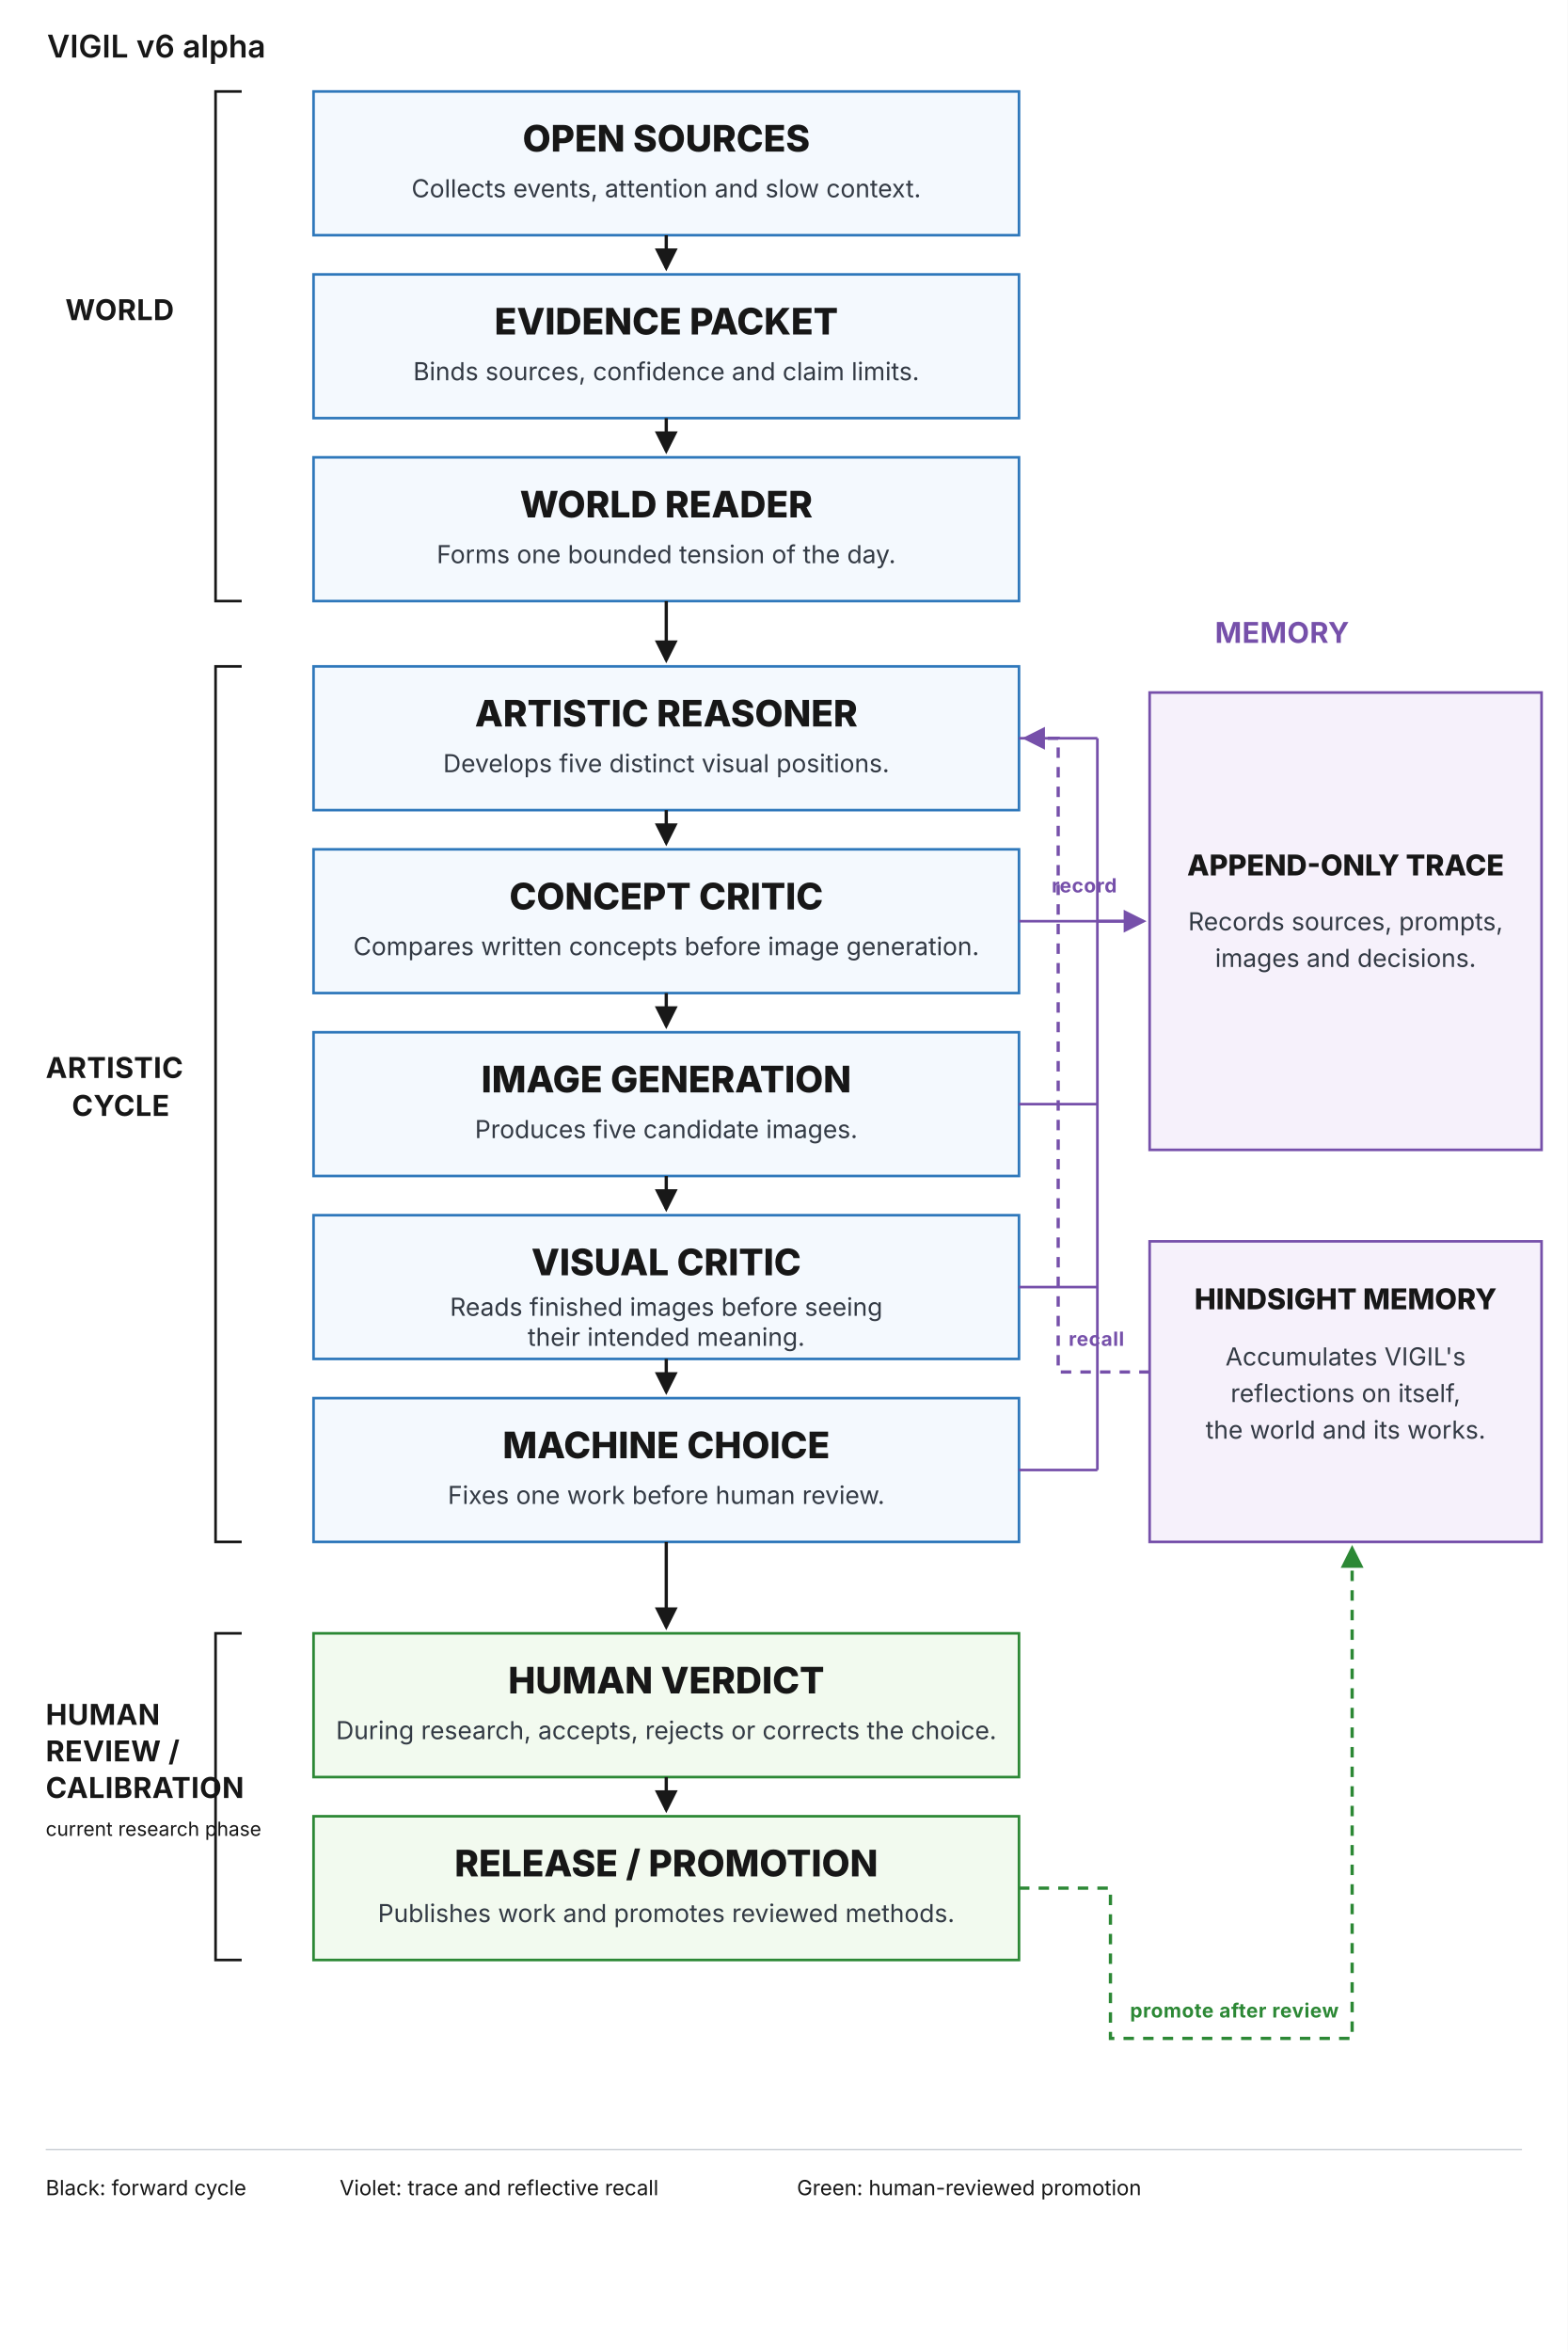
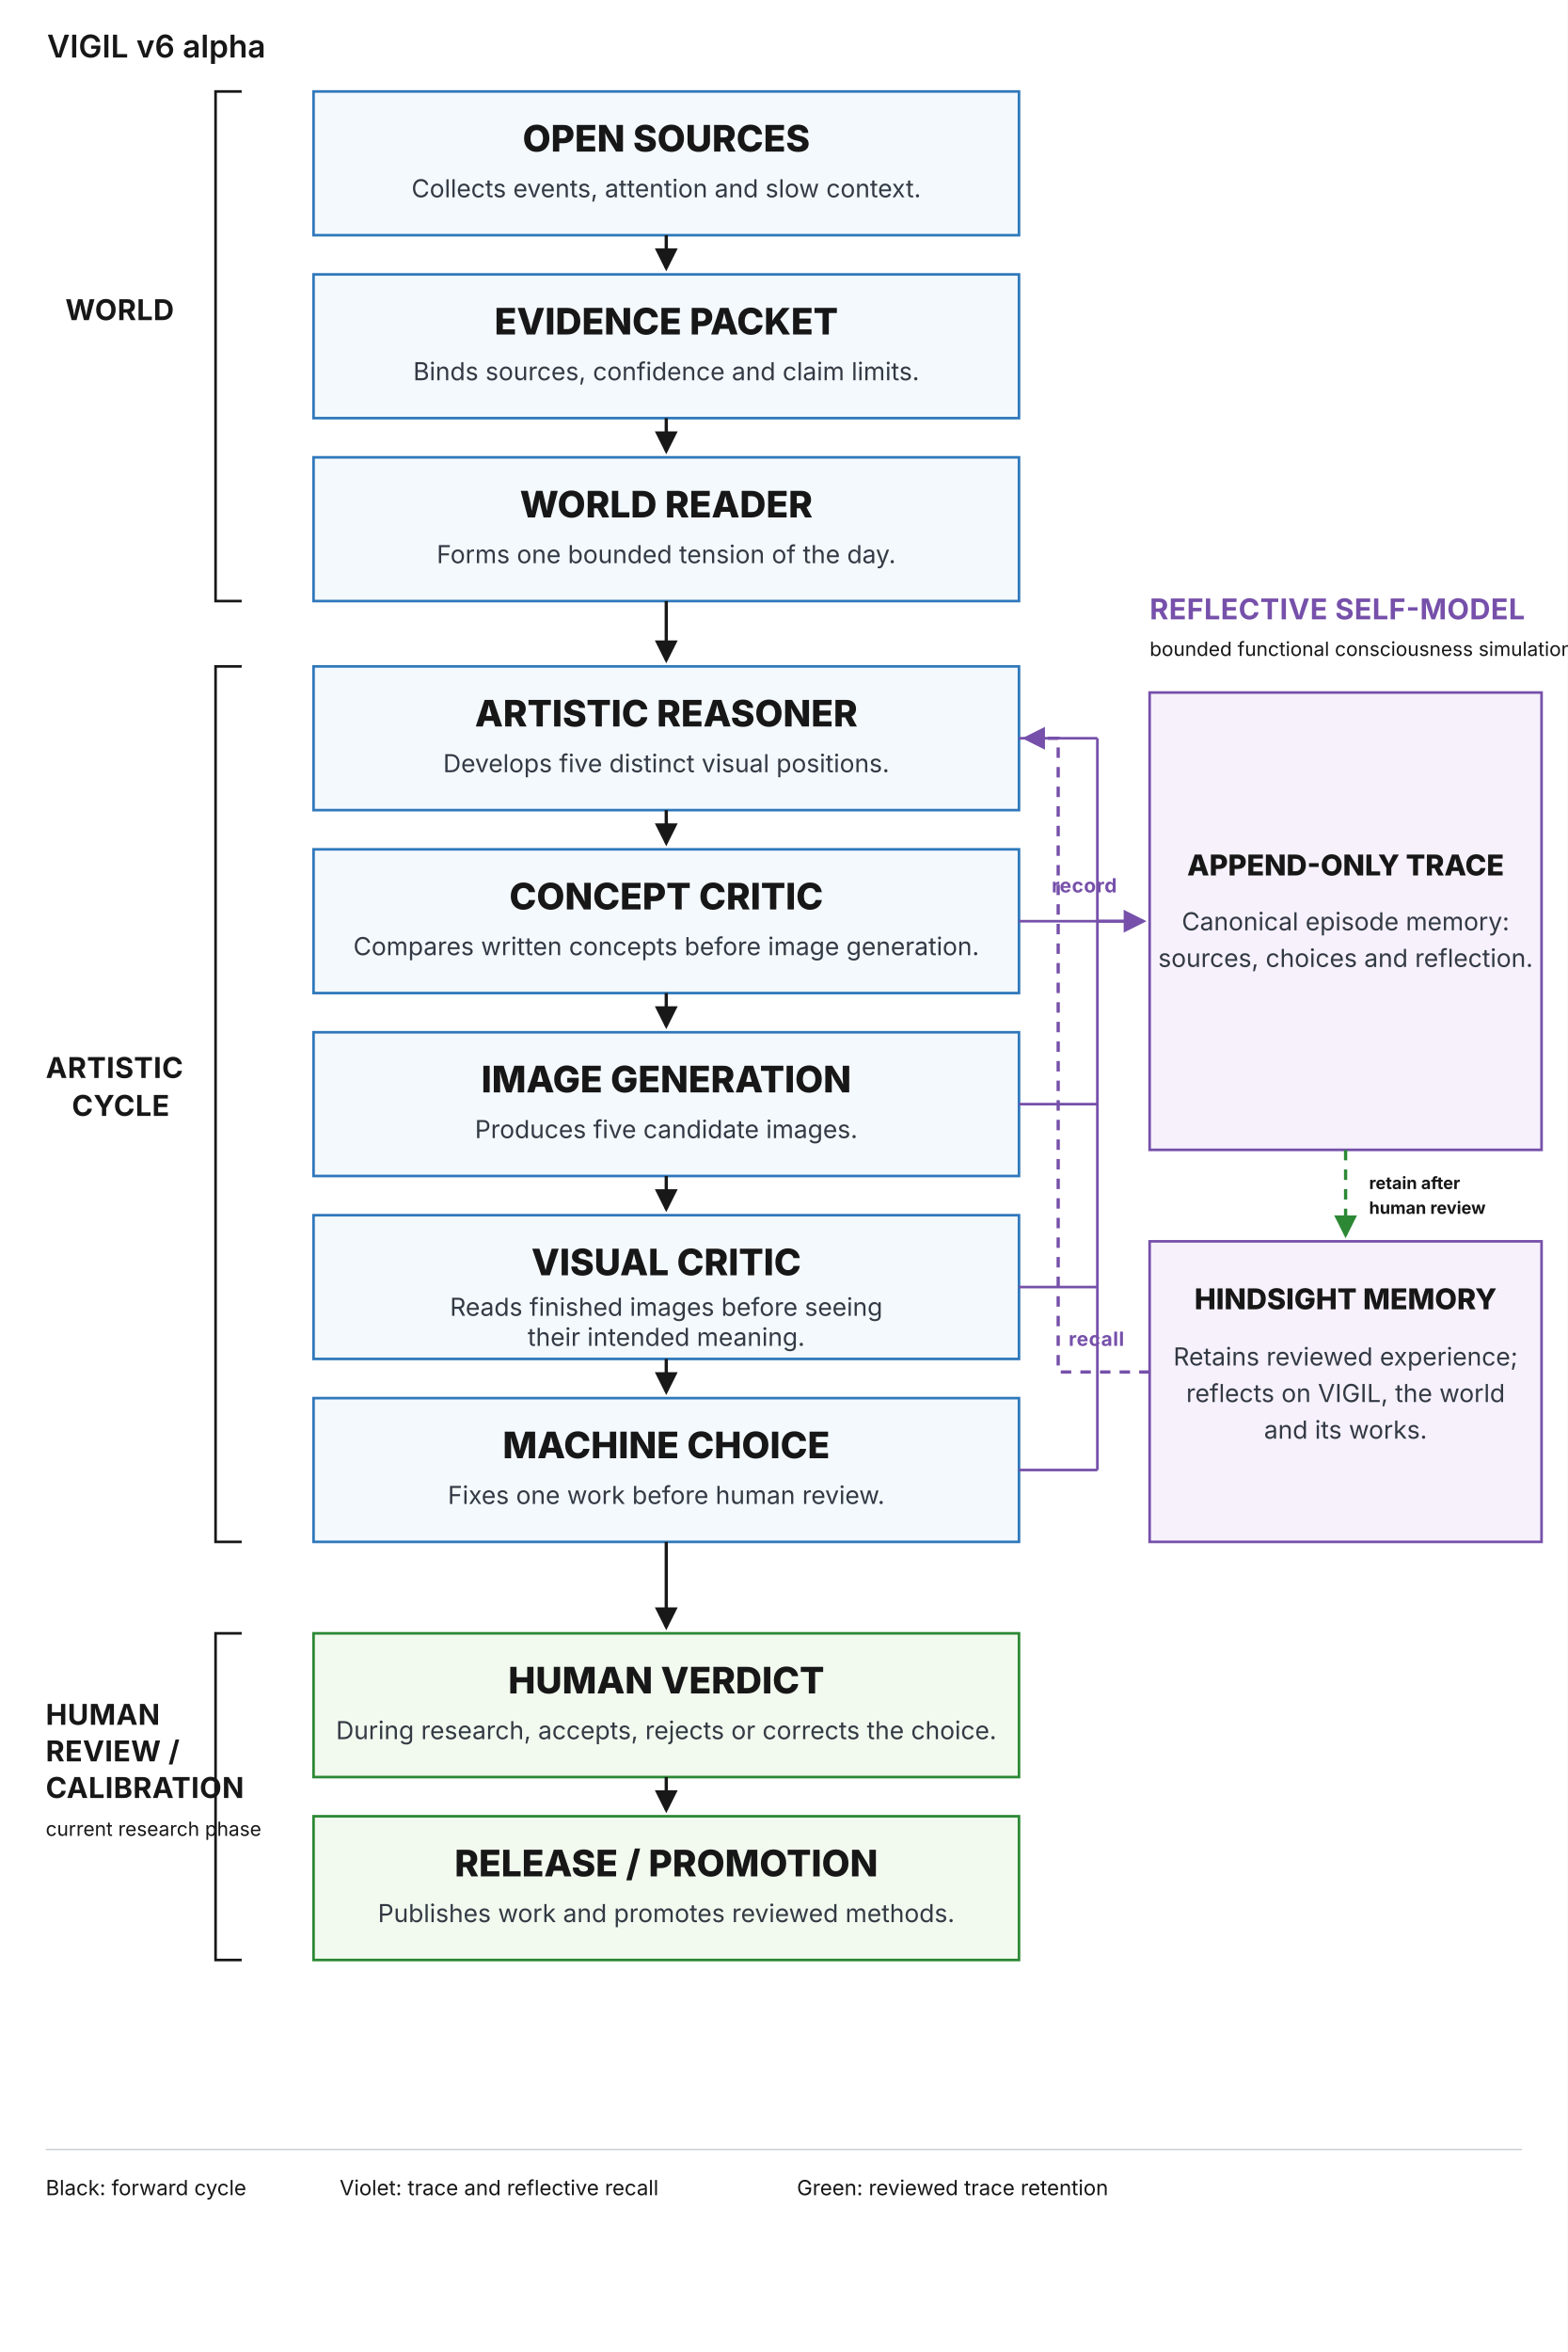
<svg xmlns="http://www.w3.org/2000/svg" width="1200" height="1800" viewBox="0 0 1200 1800" role="img" aria-labelledby="title desc">
  <defs>
    <marker id="arrowBlack" viewBox="0 0 10 10" refX="8.5" refY="5" markerWidth="7" markerHeight="7" orient="auto">
      <path d="M0 0 10 5 0 10Z" fill="#181818" />
    </marker>
    <marker id="arrowViolet" viewBox="0 0 10 10" refX="8.5" refY="5" markerWidth="7" markerHeight="7" orient="auto">
      <path d="M0 0 10 5 0 10Z" fill="#7650aa" />
    </marker>
    <marker id="arrowGreen" viewBox="0 0 10 10" refX="8.5" refY="5" markerWidth="7" markerHeight="7" orient="auto">
      <path d="M0 0 10 5 0 10Z" fill="#2c8835" />
    </marker>
    <style>
      text { font-family: Inter, Arial, sans-serif; fill: #171717; }
      .figureLabel { font-size: 24px; font-weight: 600; }
      .groupLabel { font-size: 22px; font-weight: 700; letter-spacing: 0.3px; }
      .nodeTitle { font-size: 28px; font-weight: 760; text-anchor: middle; }
      .sideTitle { font-size: 22px; font-weight: 760; text-anchor: middle; }
      .nodeCopy { font-size: 19px; font-weight: 400; text-anchor: middle; fill: #333a44; }
      .node { fill: #f4f9fe; stroke: #2f78bb; stroke-width: 2; }
      .memoryNode { fill: #f6f1fb; stroke: #7650aa; stroke-width: 2; }
      .humanNode { fill: #f2faef; stroke: #2c8835; stroke-width: 2; }
      .mainFlow { fill: none; stroke: #181818; stroke-width: 2.5; marker-end: url(#arrowBlack); }
      .writeFlow { fill: none; stroke: #7650aa; stroke-width: 2; }
      .writeArrow { fill: none; stroke: #7650aa; stroke-width: 2.5; marker-end: url(#arrowViolet); }
      .recallFlow { fill: none; stroke: #7650aa; stroke-width: 2.5; stroke-dasharray: 8 7; marker-end: url(#arrowViolet); }
      .returnFlow { fill: none; stroke: #2c8835; stroke-width: 2.5; stroke-dasharray: 8 7; marker-end: url(#arrowGreen); }
      .flowLabel { font-size: 15px; font-weight: 650; letter-spacing: 0.4px; }
      .violetText { fill: #7650aa; }
      .greenText { fill: #2c8835; }
      .bracket { fill: none; stroke: #171717; stroke-width: 2; }
    </style>
  </defs>
  <rect width="1200" height="1800" fill="#ffffff" />
  <text x="36" y="44" class="figureLabel">VIGIL v6 alpha</text>
  <path d="M185 70 H165 V460 H185" class="bracket" />
  <text x="50" y="245" class="groupLabel">WORLD</text>
  <path d="M185 510 H165 V1180 H185" class="bracket" />
  <text x="35" y="825" class="groupLabel">ARTISTIC</text>
  <text x="55" y="854" class="groupLabel">CYCLE</text>
  <path d="M185 1250 H165 V1500 H185" class="bracket" />
  <text x="35" y="1320" class="groupLabel">HUMAN</text>
  <text x="35" y="1348" class="groupLabel">REVIEW /</text>
  <text x="35" y="1376" class="groupLabel">CALIBRATION</text>
  <text x="35" y="1405" font-size="15" fill="#52605b">current research phase</text>
-   <text x="930" y="492" class="groupLabel violetText">MEMORY</text>
+   <text x="880" y="474" class="groupLabel violetText">REFLECTIVE SELF-MODEL</text>
+   <text x="880" y="502" font-size="15" fill="#7650aa">bounded functional consciousness simulation</text>
  <g>
    <rect x="240" y="70" width="540" height="110" class="node" />
    <text x="510" y="116" class="nodeTitle">OPEN SOURCES</text>
    <text x="510" y="151" class="nodeCopy">Collects events, attention and slow context.</text>
    <rect x="240" y="210" width="540" height="110" class="node" />
    <text x="510" y="256" class="nodeTitle">EVIDENCE PACKET</text>
    <text x="510" y="291" class="nodeCopy">Binds sources, confidence and claim limits.</text>
    <rect x="240" y="350" width="540" height="110" class="node" />
    <text x="510" y="396" class="nodeTitle">WORLD READER</text>
    <text x="510" y="431" class="nodeCopy">Forms one bounded tension of the day.</text>
    <rect x="240" y="510" width="540" height="110" class="node" />
    <text x="510" y="556" class="nodeTitle">ARTISTIC REASONER</text>
    <text x="510" y="591" class="nodeCopy">Develops five distinct visual positions.</text>
    <rect x="240" y="650" width="540" height="110" class="node" />
    <text x="510" y="696" class="nodeTitle">CONCEPT CRITIC</text>
    <text x="510" y="731" class="nodeCopy">Compares written concepts before image generation.</text>
    <rect x="240" y="790" width="540" height="110" class="node" />
    <text x="510" y="836" class="nodeTitle">IMAGE GENERATION</text>
    <text x="510" y="871" class="nodeCopy">Produces five candidate images.</text>
    <rect x="240" y="930" width="540" height="110" class="node" />
    <text x="510" y="976" class="nodeTitle">VISUAL CRITIC</text>
    <text x="510" y="1007" class="nodeCopy">Reads finished images before seeing</text>
    <text x="510" y="1030" class="nodeCopy">their intended meaning.</text>
    <rect x="240" y="1070" width="540" height="110" class="node" />
    <text x="510" y="1116" class="nodeTitle">MACHINE CHOICE</text>
    <text x="510" y="1151" class="nodeCopy">Fixes one work before human review.</text>
    <rect x="240" y="1250" width="540" height="110" class="humanNode" />
    <text x="510" y="1296" class="nodeTitle">HUMAN VERDICT</text>
    <text x="510" y="1331" class="nodeCopy">During research, accepts, rejects or corrects the choice.</text>
    <rect x="240" y="1390" width="540" height="110" class="humanNode" />
    <text x="510" y="1436" class="nodeTitle">RELEASE / PROMOTION</text>
    <text x="510" y="1471" class="nodeCopy">Publishes work and promotes reviewed methods.</text>
  </g>
  <path d="M510 180 V205" class="mainFlow" />
  <path d="M510 320 V345" class="mainFlow" />
  <path d="M510 460 V505" class="mainFlow" />
  <path d="M510 620 V645" class="mainFlow" />
  <path d="M510 760 V785" class="mainFlow" />
  <path d="M510 900 V925" class="mainFlow" />
  <path d="M510 1040 V1065" class="mainFlow" />
  <path d="M510 1180 V1245" class="mainFlow" />
  <path d="M510 1360 V1385" class="mainFlow" />
  <rect x="880" y="530" width="300" height="350" class="memoryNode" />
  <text x="1030" y="670" class="sideTitle">APPEND-ONLY TRACE</text>
-   <text x="1030" y="712" class="nodeCopy">Records sources, prompts,</text>
-   <text x="1030" y="740" class="nodeCopy">images and decisions.</text>
+   <text x="1030" y="712" class="nodeCopy">Canonical episode memory:</text>
+   <text x="1030" y="740" class="nodeCopy">sources, choices and reflection.</text>
  <path d="M780 565 H840 M780 705 H840 M780 845 H840 M780 985 H840 M780 1125 H840 M840 565 V1125" class="writeFlow" />
  <path d="M840 705 H875" class="writeArrow" />
  <text x="805" y="683" class="flowLabel violetText">record</text>
  <rect x="880" y="950" width="300" height="230" class="memoryNode" />
  <text x="1030" y="1002" class="sideTitle">HINDSIGHT MEMORY</text>
-   <text x="1030" y="1045" class="nodeCopy">Accumulates VIGIL's</text>
-   <text x="1030" y="1073" class="nodeCopy">reflections on itself,</text>
-   <text x="1030" y="1101" class="nodeCopy">the world and its works.</text>
+   <text x="1030" y="1045" class="nodeCopy">Retains reviewed experience;</text>
+   <text x="1030" y="1073" class="nodeCopy">reflects on VIGIL, the world</text>
+   <text x="1030" y="1101" class="nodeCopy">and its works.</text>
  <path d="M880 1050 H810 V565 H785" class="recallFlow" />
  <text x="818" y="1030" class="flowLabel violetText">recall</text>
-   <path d="M780 1445 H850 V1560 H1035 V1185" class="returnFlow" />
-   <text x="865" y="1544" class="flowLabel greenText">promote after review</text>
+   <path d="M1030 880 V945" class="returnFlow" />
+   <text x="1048" y="910" font-size="13" font-weight="650" fill="#2c8835">retain after</text>
+   <text x="1048" y="929" font-size="13" font-weight="650" fill="#2c8835">human review</text>
  <line x1="35" y1="1645" x2="1165" y2="1645" stroke="#c8cdd3" stroke-width="1" />
  <text x="35" y="1680" font-size="16" fill="#66707b">Black: forward cycle</text>
  <text x="260" y="1680" font-size="16" fill="#7650aa">Violet: trace and reflective recall</text>
-   <text x="610" y="1680" font-size="16" fill="#2c8835">Green: human-reviewed promotion</text>
+   <text x="610" y="1680" font-size="16" fill="#2c8835">Green: reviewed trace retention</text>
</svg>
